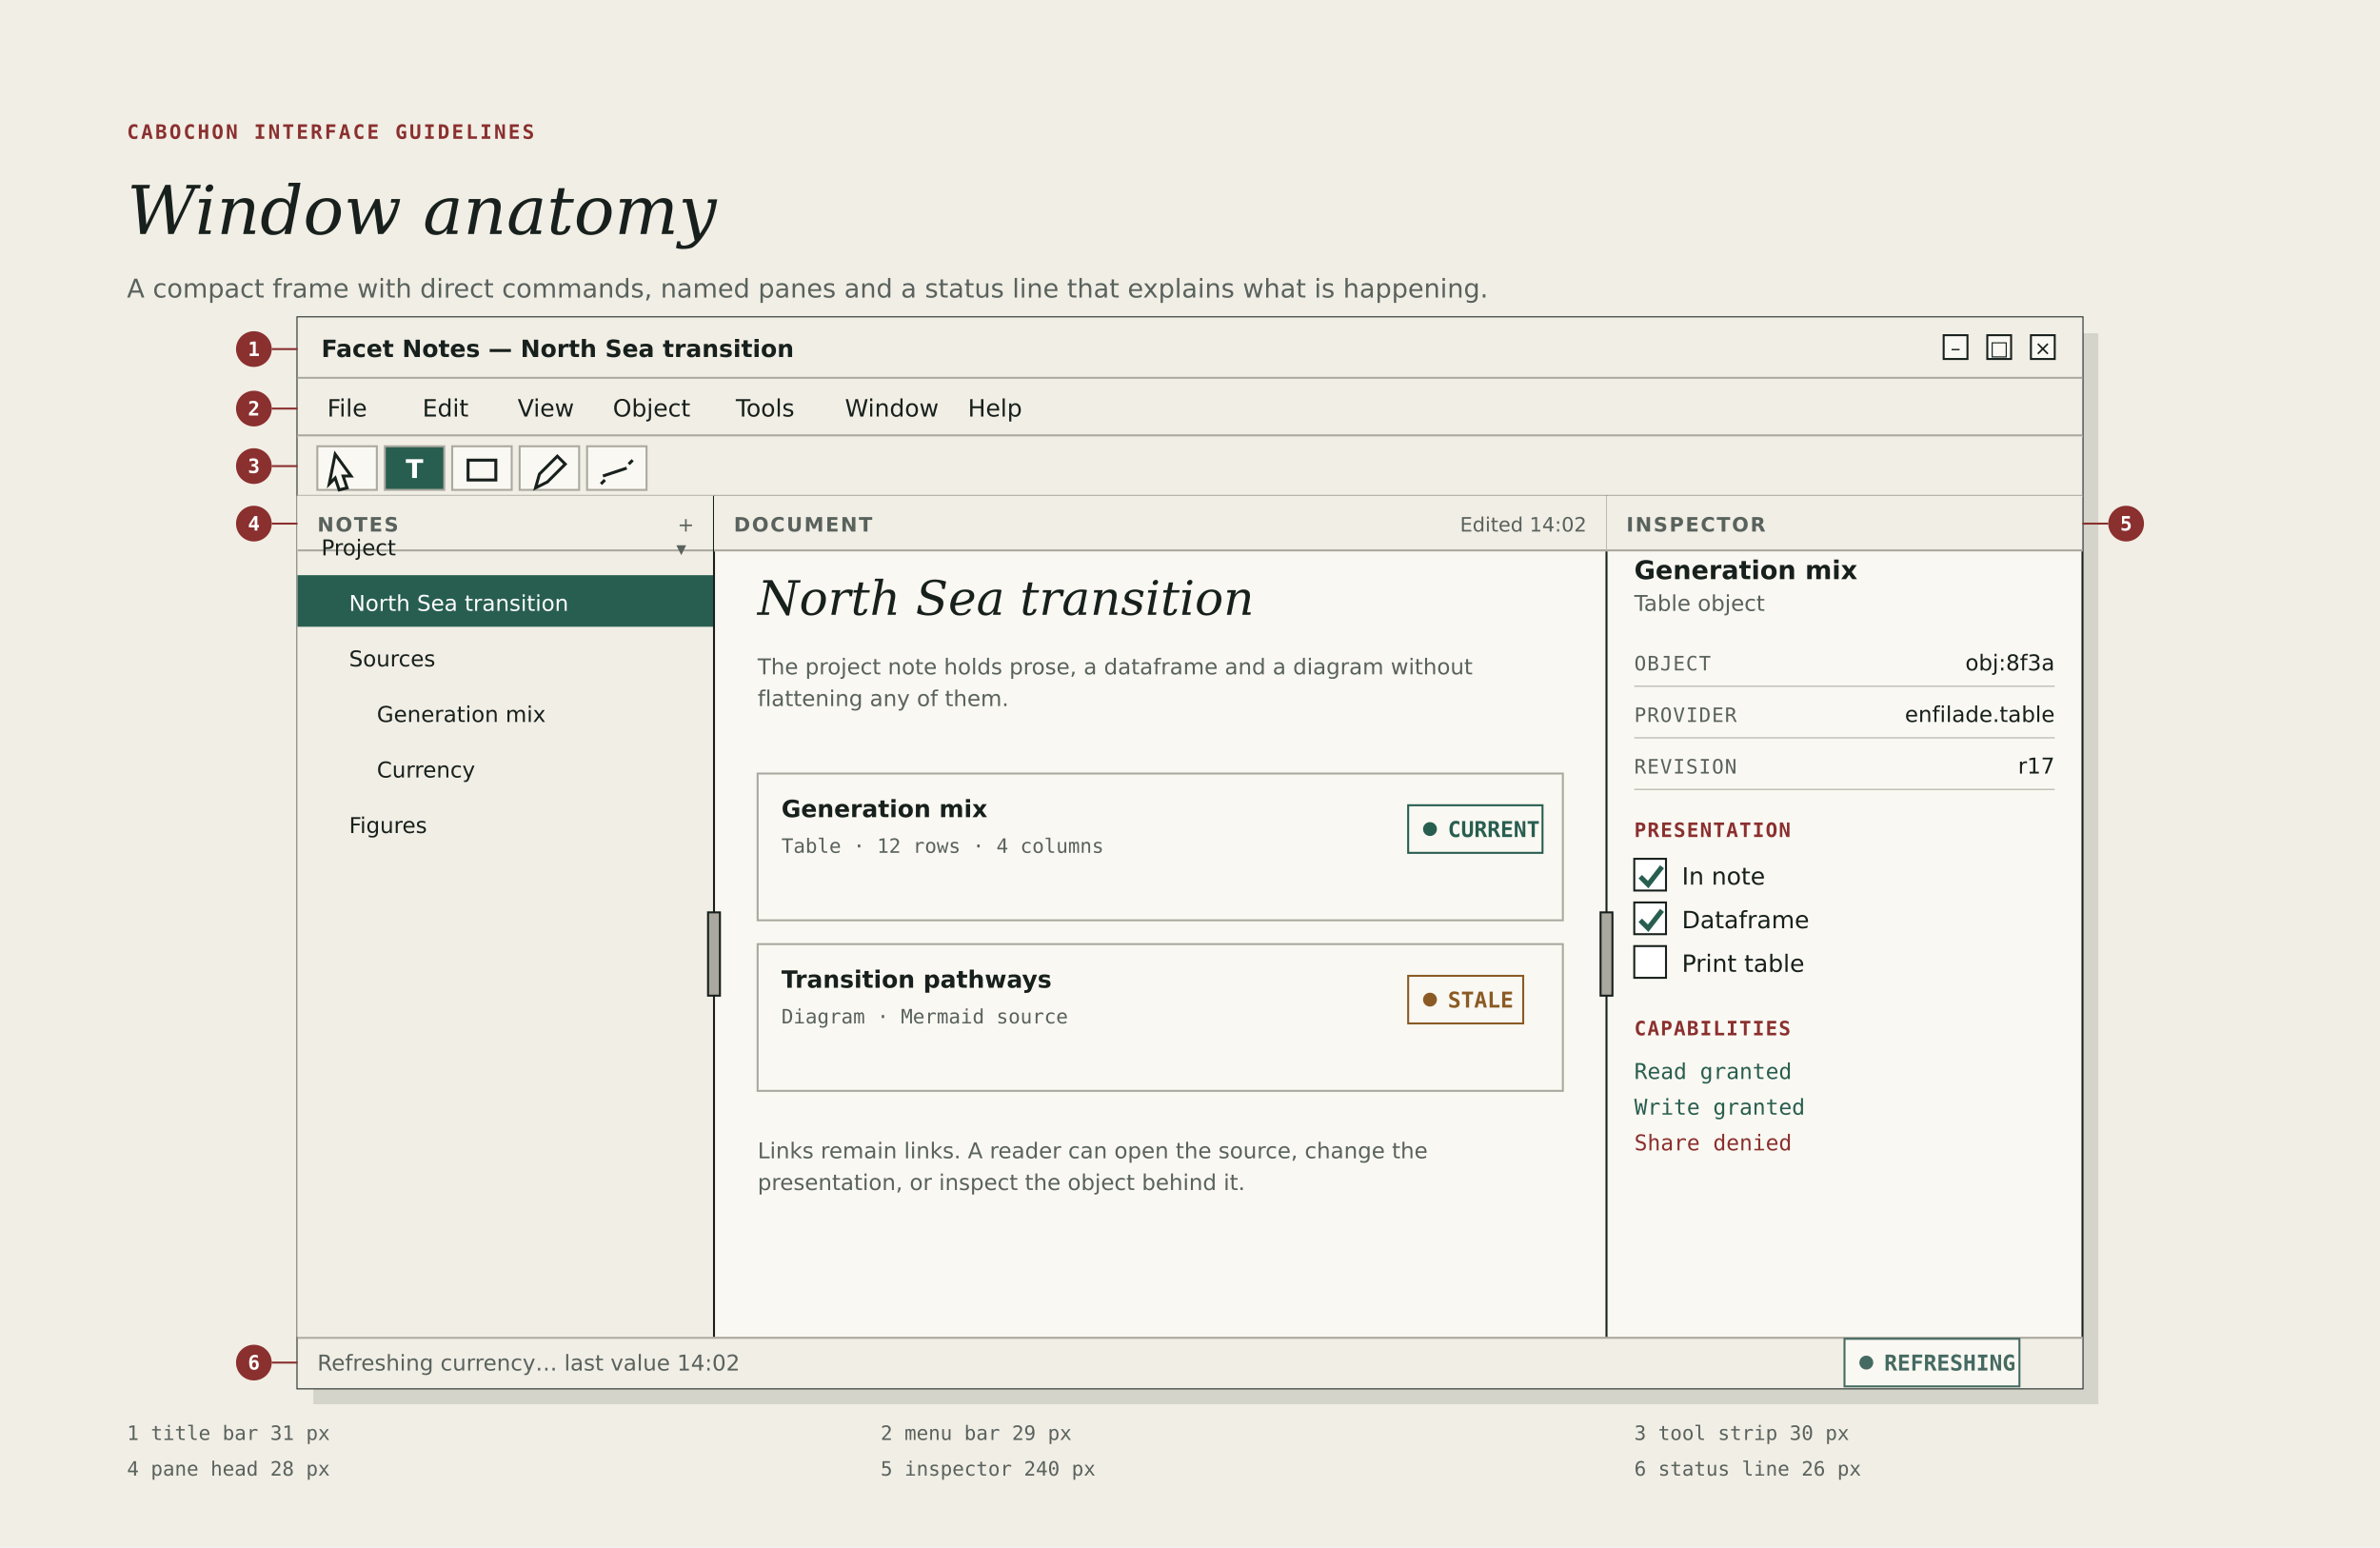
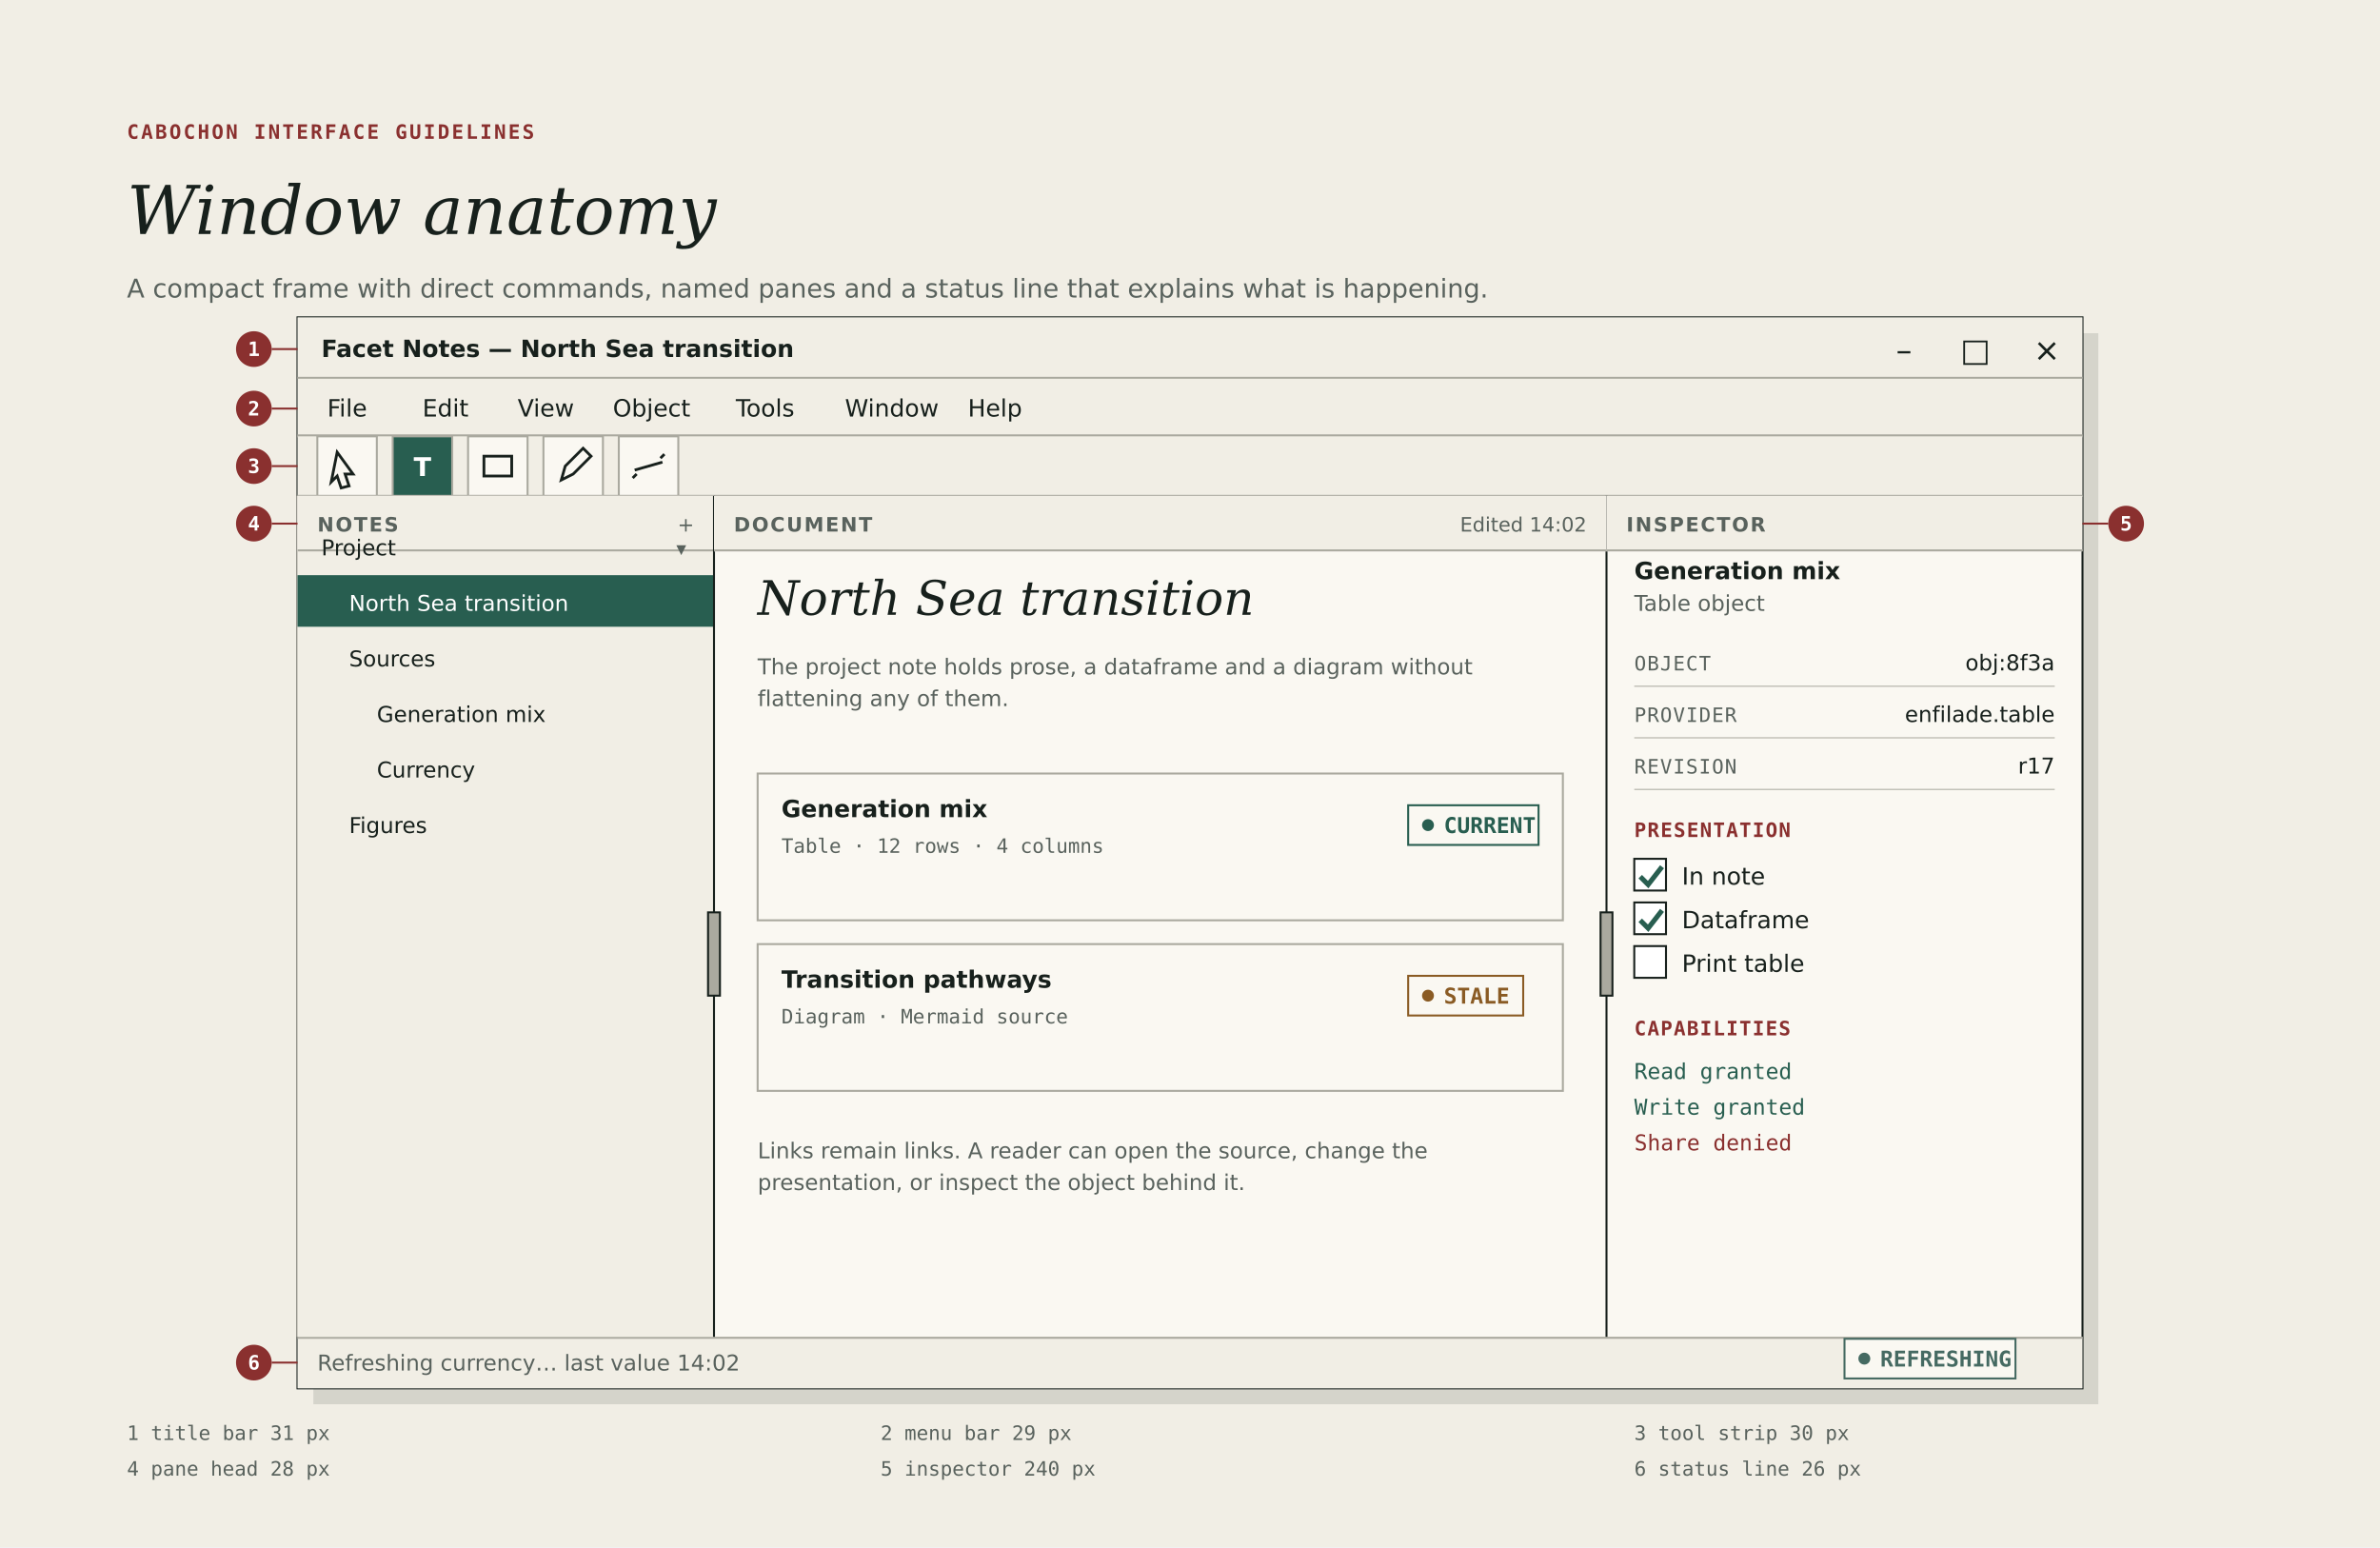
<svg xmlns="http://www.w3.org/2000/svg" viewBox="0 0 1200 780" width="1200" height="780" role="img" aria-labelledby="title desc">
  <rect width="1200" height="780" fill="#F1EEE5" />
  <text x="64" y="70" fill="#8A302F" font-family="'DejaVu Sans Mono', 'Liberation Mono', monospace" font-size="10" font-weight="bold" text-anchor="start" font-style="normal" letter-spacing="1.1">CABOCHON INTERFACE GUIDELINES</text>
  <text x="64" y="118" fill="#17201C" font-family="Georgia, 'DejaVu Serif', 'Times New Roman', serif" font-size="34" font-weight="normal" text-anchor="start" font-style="italic">Window anatomy</text>
  <text x="64" y="150" fill="#59625D" font-family="'DejaVu Sans', 'Liberation Sans', Arial, sans-serif" font-size="13" font-weight="normal" text-anchor="start" font-style="normal">A compact frame with direct commands, named panes and a status line that explains what is happening.</text>
  <rect x="158" y="168" width="900" height="540" fill="#17201C20" stroke-width="1" rx="0" />
  <rect x="150" y="160" width="900" height="540" fill="#FAF8F2" stroke="#17201C" stroke-width="1" rx="0" />
  <rect x="150" y="160" width="900" height="31" fill="#F1EEE5" stroke-width="1" rx="0" />
  <line x1="150" y1="190.5" x2="1050" y2="190.5" stroke="#AAA99F" stroke-width="1" />
  <text x="162" y="180" fill="#17201C" font-family="'DejaVu Sans', 'Liberation Sans', Arial, sans-serif" font-size="12" font-weight="bold" text-anchor="start" font-style="normal">Facet Notes — North Sea transition</text>
-   <rect x="980" y="169" width="12" height="12" fill="#FAF8F2" stroke="#17201C" stroke-width="1" rx="0" />
-   <text x="986" y="179" fill="#17201C" font-family="'DejaVu Sans', 'Liberation Sans', Arial, sans-serif" font-size="10" font-weight="normal" text-anchor="middle" font-style="normal">–</text>
-   <rect x="1002" y="169" width="12" height="12" fill="#FAF8F2" stroke="#17201C" stroke-width="1" rx="0" />
-   <text x="1008" y="179" fill="#17201C" font-family="'DejaVu Sans', 'Liberation Sans', Arial, sans-serif" font-size="10" font-weight="normal" text-anchor="middle" font-style="normal">□</text>
-   <rect x="1024" y="169" width="12" height="12" fill="#FAF8F2" stroke="#17201C" stroke-width="1" rx="0" />
-   <text x="1030" y="179" fill="#17201C" font-family="'DejaVu Sans', 'Liberation Sans', Arial, sans-serif" font-size="10" font-weight="normal" text-anchor="middle" font-style="normal">×</text>
+   <text x="960" y="182" fill="#17201C" font-family="'DejaVu Sans', 'Liberation Sans', Arial, sans-serif" font-size="16" font-weight="normal" text-anchor="middle" font-style="normal">–</text>
+   <text x="996" y="182" fill="#17201C" font-family="'DejaVu Sans', 'Liberation Sans', Arial, sans-serif" font-size="16" font-weight="normal" text-anchor="middle" font-style="normal">□</text>
+   <text x="1032" y="182" fill="#17201C" font-family="'DejaVu Sans', 'Liberation Sans', Arial, sans-serif" font-size="16" font-weight="normal" text-anchor="middle" font-style="normal">×</text>
  <rect x="150" y="191" width="900" height="29" fill="#F1EEE5" stroke-width="1" rx="0" />
  <line x1="150" y1="219.5" x2="1050" y2="219.5" stroke="#AAA99F" stroke-width="1" />
  <text x="165" y="210" fill="#17201C" font-family="'DejaVu Sans', 'Liberation Sans', Arial, sans-serif" font-size="12" font-weight="normal" text-anchor="start" font-style="normal">File</text>
  <text x="213" y="210" fill="#17201C" font-family="'DejaVu Sans', 'Liberation Sans', Arial, sans-serif" font-size="12" font-weight="normal" text-anchor="start" font-style="normal">Edit</text>
  <text x="261" y="210" fill="#17201C" font-family="'DejaVu Sans', 'Liberation Sans', Arial, sans-serif" font-size="12" font-weight="normal" text-anchor="start" font-style="normal">View</text>
  <text x="309" y="210" fill="#17201C" font-family="'DejaVu Sans', 'Liberation Sans', Arial, sans-serif" font-size="12" font-weight="normal" text-anchor="start" font-style="normal">Object</text>
  <text x="371" y="210" fill="#17201C" font-family="'DejaVu Sans', 'Liberation Sans', Arial, sans-serif" font-size="12" font-weight="normal" text-anchor="start" font-style="normal">Tools</text>
  <text x="426" y="210" fill="#17201C" font-family="'DejaVu Sans', 'Liberation Sans', Arial, sans-serif" font-size="12" font-weight="normal" text-anchor="start" font-style="normal">Window</text>
  <text x="488" y="210" fill="#17201C" font-family="'DejaVu Sans', 'Liberation Sans', Arial, sans-serif" font-size="12" font-weight="normal" text-anchor="start" font-style="normal">Help</text>
  <line x1="150" y1="220" x2="1050" y2="220" stroke="#AAA99F" stroke-width="1" />
  <rect x="150" y="674" width="900" height="26" fill="#F1EEE5" stroke-width="1" rx="0" />
  <line x1="150" y1="674.5" x2="1050" y2="674.5" stroke="#AAA99F" stroke-width="1" />
  <text x="160" y="691" fill="#59625D" font-family="'DejaVu Sans', 'Liberation Sans', Arial, sans-serif" font-size="11" font-weight="normal" text-anchor="start" font-style="normal">Refreshing currency… last value 14:02</text>
-   <rect x="930" y="675" width="88.2" height="24" fill="#FAF8F2" stroke="#456A62" stroke-width="1" rx="0" />
-   <circle cx="941" cy="687" r="3.5" fill="#456A62" stroke-width="1" />
-   <text x="950" y="691" fill="#456A62" font-family="'DejaVu Sans Mono', 'Liberation Mono', monospace" font-size="11" font-weight="bold" text-anchor="start" font-style="normal">REFRESHING</text>
+   <rect x="930" y="675" width="86.2" height="20" fill="#FAF8F2" stroke="#456A62" stroke-width="1" rx="0" />
+   <circle cx="940" cy="685" r="3" fill="#456A62" stroke-width="1" />
+   <text x="948" y="689" fill="#456A62" font-family="'DejaVu Sans Mono', 'Liberation Mono', monospace" font-size="11" font-weight="bold" text-anchor="start" font-style="normal">REFRESHING</text>
  <rect x="150" y="220" width="900" height="30" fill="#F1EEE5" stroke-width="1" rx="0" />
  <line x1="150" y1="250" x2="1050" y2="250" stroke="#AAA99F" stroke-width="1" />
-   <rect x="160" y="225" width="30" height="22" fill="#FAF8F2" stroke="#AAA99F" stroke-width="1" rx="0" />
-   <path d="M 169 229 L 177 240 L 173 240 L 175 246 L 171 247 L 169 241 L 166 244 Z" fill="none" stroke="#17201C" stroke-width="1.5" />
-   <rect x="194" y="225" width="30" height="22" fill="#285E50" stroke="#AAA99F" stroke-width="1" rx="0" />
-   <text x="209" y="241" fill="#FFFFFF" font-family="'DejaVu Sans', 'Liberation Sans', Arial, sans-serif" font-size="13" font-weight="bold" text-anchor="middle" font-style="normal">T</text>
-   <rect x="228" y="225" width="30" height="22" fill="#FAF8F2" stroke="#AAA99F" stroke-width="1" rx="0" />
-   <rect x="236" y="232" width="14" height="10" fill="none" stroke="#17201C" stroke-width="1.5" rx="0" />
-   <rect x="262" y="225" width="30" height="22" fill="#FAF8F2" stroke="#AAA99F" stroke-width="1" rx="0" />
-   <path d="M 270 246 L 272 239 L 281 230 L 285 234 L 276 243 Z" fill="none" stroke="#17201C" stroke-width="1.5" />
-   <rect x="296" y="225" width="30" height="22" fill="#FAF8F2" stroke="#AAA99F" stroke-width="1" rx="0" />
-   <path d="M 305 242 L 303 244 M 317 234 L 319 232 M 304 240 L 316 236" fill="none" stroke="#17201C" stroke-width="1.5" />
+   <rect x="160" y="220" width="30" height="30" fill="#FAF8F2" stroke="#AAA99F" stroke-width="1" rx="0" />
+   <path d="M 170 228 L 178 239 L 174 239 L 176 245 L 172 246 L 170 240 L 167 243 Z" fill="none" stroke="#17201C" stroke-width="1.4" />
+   <rect x="198" y="220" width="30" height="30" fill="#285E50" stroke="#AAA99F" stroke-width="1" rx="0" />
+   <text x="213" y="240" fill="#FFFFFF" font-family="'DejaVu Sans', 'Liberation Sans', Arial, sans-serif" font-size="13" font-weight="bold" text-anchor="middle" font-style="normal">T</text>
+   <rect x="236" y="220" width="30" height="30" fill="#FAF8F2" stroke="#AAA99F" stroke-width="1" rx="0" />
+   <rect x="244" y="230" width="14" height="10" fill="none" stroke="#17201C" stroke-width="1.4" rx="0" />
+   <rect x="274" y="220" width="30" height="30" fill="#FAF8F2" stroke="#AAA99F" stroke-width="1" rx="0" />
+   <path d="M 283 242 L 285 235 L 294 226 L 298 230 L 289 239 Z" fill="none" stroke="#17201C" stroke-width="1.4" />
+   <rect x="312" y="220" width="30" height="30" fill="#FAF8F2" stroke="#AAA99F" stroke-width="1" rx="0" />
+   <path d="M 321 239 L 319 241 M 333 231 L 335 229 M 320 237 L 334 233" fill="none" stroke="#17201C" stroke-width="1.4" />
  <line x1="150" y1="250" x2="150" y2="674" stroke="#AAA99F" stroke-width="1" />
  <rect x="150" y="250" width="210" height="424" fill="#F1EEE5" stroke-width="1" rx="0" />
  <rect x="150" y="250" width="210" height="28" fill="#F1EEE5" stroke-width="1" rx="0" />
  <line x1="150" y1="277.5" x2="360" y2="277.5" stroke="#AAA99F" stroke-width="1" />
  <text x="160" y="268" fill="#59625D" font-family="'DejaVu Sans', 'Liberation Sans', Arial, sans-serif" font-size="10" font-weight="bold" text-anchor="start" font-style="normal" letter-spacing="0.8">NOTES</text>
  <text x="350" y="268" fill="#59625D" font-family="'DejaVu Sans', 'Liberation Sans', Arial, sans-serif" font-size="10" font-weight="normal" text-anchor="end" font-style="normal">+</text>
  <text x="162" y="280" fill="#17201C" font-family="'DejaVu Sans', 'Liberation Sans', Arial, sans-serif" font-size="11" font-weight="normal" text-anchor="start" font-style="normal">Project</text>
  <text x="346" y="280" fill="#59625D" font-family="'DejaVu Sans', 'Liberation Sans', Arial, sans-serif" font-size="10" font-weight="normal" text-anchor="end" font-style="normal">▾</text>
  <rect x="150" y="290" width="210" height="26" fill="#285E50" stroke-width="1" rx="0" />
  <text x="176" y="308" fill="#FFFFFF" font-family="'DejaVu Sans', 'Liberation Sans', Arial, sans-serif" font-size="11" font-weight="normal" text-anchor="start" font-style="normal">North Sea transition</text>
  <text x="176" y="336" fill="#17201C" font-family="'DejaVu Sans', 'Liberation Sans', Arial, sans-serif" font-size="11" font-weight="normal" text-anchor="start" font-style="normal">Sources</text>
  <text x="190" y="364" fill="#17201C" font-family="'DejaVu Sans', 'Liberation Sans', Arial, sans-serif" font-size="11" font-weight="normal" text-anchor="start" font-style="normal">Generation mix</text>
  <text x="190" y="392" fill="#17201C" font-family="'DejaVu Sans', 'Liberation Sans', Arial, sans-serif" font-size="11" font-weight="normal" text-anchor="start" font-style="normal">Currency</text>
  <text x="176" y="420" fill="#17201C" font-family="'DejaVu Sans', 'Liberation Sans', Arial, sans-serif" font-size="11" font-weight="normal" text-anchor="start" font-style="normal">Figures</text>
  <line x1="360" y1="250" x2="360" y2="674" stroke="#17201C" stroke-width="1" />
  <line x1="810" y1="250" x2="810" y2="674" stroke="#17201C" stroke-width="1" />
  <rect x="357" y="460" width="6" height="42" fill="#AAA99F" stroke="#17201C" stroke-width="1" rx="0" />
  <rect x="807" y="460" width="6" height="42" fill="#AAA99F" stroke="#17201C" stroke-width="1" rx="0" />
  <rect x="360" y="250" width="450" height="28" fill="#F1EEE5" stroke-width="1" rx="0" />
  <line x1="360" y1="277.5" x2="810" y2="277.5" stroke="#AAA99F" stroke-width="1" />
  <text x="370" y="268" fill="#59625D" font-family="'DejaVu Sans', 'Liberation Sans', Arial, sans-serif" font-size="10" font-weight="bold" text-anchor="start" font-style="normal" letter-spacing="0.8">DOCUMENT</text>
  <text x="800" y="268" fill="#59625D" font-family="'DejaVu Sans', 'Liberation Sans', Arial, sans-serif" font-size="10" font-weight="normal" text-anchor="end" font-style="normal">Edited 14:02</text>
  <text x="382" y="310" fill="#17201C" font-family="Georgia, 'DejaVu Serif', 'Times New Roman', serif" font-size="24" font-weight="normal" text-anchor="start" font-style="italic">North Sea transition</text>
  <text x="382" y="340" fill="#59625D" font-family="'DejaVu Sans', 'Liberation Sans', Arial, sans-serif" font-size="11" font-weight="normal" text-anchor="start" font-style="normal">The project note holds prose, a dataframe and a diagram without</text>
  <text x="382" y="356" fill="#59625D" font-family="'DejaVu Sans', 'Liberation Sans', Arial, sans-serif" font-size="11" font-weight="normal" text-anchor="start" font-style="normal">flattening any of them.</text>
  <rect x="382" y="390" width="406" height="74" fill="#FAF8F2" stroke="#AAA99F" stroke-width="1" rx="0" />
  <text x="394" y="412" fill="#17201C" font-family="'DejaVu Sans', 'Liberation Sans', Arial, sans-serif" font-size="12" font-weight="bold" text-anchor="start" font-style="normal">Generation mix</text>
  <text x="394" y="430" fill="#59625D" font-family="'DejaVu Sans Mono', 'Liberation Mono', monospace" font-size="10" font-weight="normal" text-anchor="start" font-style="normal">Table · 12 rows · 4 columns</text>
-   <rect x="710" y="406" width="67.74" height="24" fill="#FAF8F2" stroke="#285E50" stroke-width="1" rx="0" />
-   <circle cx="721" cy="418" r="3.5" fill="#285E50" stroke-width="1" />
-   <text x="730" y="422" fill="#285E50" font-family="'DejaVu Sans Mono', 'Liberation Mono', monospace" font-size="11" font-weight="bold" text-anchor="start" font-style="normal">CURRENT</text>
+   <rect x="710" y="406" width="65.74" height="20" fill="#FAF8F2" stroke="#285E50" stroke-width="1" rx="0" />
+   <circle cx="720" cy="416" r="3" fill="#285E50" stroke-width="1" />
+   <text x="728" y="420" fill="#285E50" font-family="'DejaVu Sans Mono', 'Liberation Mono', monospace" font-size="11" font-weight="bold" text-anchor="start" font-style="normal">CURRENT</text>
  <rect x="382" y="476" width="406" height="74" fill="#FAF8F2" stroke="#AAA99F" stroke-width="1" rx="0" />
  <text x="394" y="498" fill="#17201C" font-family="'DejaVu Sans', 'Liberation Sans', Arial, sans-serif" font-size="12" font-weight="bold" text-anchor="start" font-style="normal">Transition pathways</text>
  <text x="394" y="516" fill="#59625D" font-family="'DejaVu Sans Mono', 'Liberation Mono', monospace" font-size="10" font-weight="normal" text-anchor="start" font-style="normal">Diagram · Mermaid source</text>
-   <rect x="710" y="492" width="58.0" height="24" fill="#FAF8F2" stroke="#8A5B24" stroke-width="1" rx="0" />
-   <circle cx="721" cy="504" r="3.5" fill="#8A5B24" stroke-width="1" />
-   <text x="730" y="508" fill="#8A5B24" font-family="'DejaVu Sans Mono', 'Liberation Mono', monospace" font-size="11" font-weight="bold" text-anchor="start" font-style="normal">STALE</text>
+   <rect x="710" y="492" width="58.0" height="20" fill="#FAF8F2" stroke="#8A5B24" stroke-width="1" rx="0" />
+   <circle cx="720" cy="502" r="3" fill="#8A5B24" stroke-width="1" />
+   <text x="728" y="506" fill="#8A5B24" font-family="'DejaVu Sans Mono', 'Liberation Mono', monospace" font-size="11" font-weight="bold" text-anchor="start" font-style="normal">STALE</text>
  <text x="382" y="584" fill="#59625D" font-family="'DejaVu Sans', 'Liberation Sans', Arial, sans-serif" font-size="11" font-weight="normal" text-anchor="start" font-style="normal">Links remain links. A reader can open the source, change the</text>
  <text x="382" y="600" fill="#59625D" font-family="'DejaVu Sans', 'Liberation Sans', Arial, sans-serif" font-size="11" font-weight="normal" text-anchor="start" font-style="normal">presentation, or inspect the object behind it.</text>
  <rect x="810" y="250" width="240" height="28" fill="#F1EEE5" stroke-width="1" rx="0" />
  <line x1="810" y1="277.5" x2="1050" y2="277.5" stroke="#AAA99F" stroke-width="1" />
  <text x="820" y="268" fill="#59625D" font-family="'DejaVu Sans', 'Liberation Sans', Arial, sans-serif" font-size="10" font-weight="bold" text-anchor="start" font-style="normal" letter-spacing="0.8">INSPECTOR</text>
-   <text x="824" y="292" fill="#17201C" font-family="'DejaVu Sans', 'Liberation Sans', Arial, sans-serif" font-size="13" font-weight="bold" text-anchor="start" font-style="normal">Generation mix</text>
+   <text x="824" y="292" fill="#17201C" font-family="'DejaVu Sans', 'Liberation Sans', Arial, sans-serif" font-size="12" font-weight="bold" text-anchor="start" font-style="normal">Generation mix</text>
  <text x="824" y="308" fill="#59625D" font-family="'DejaVu Sans', 'Liberation Sans', Arial, sans-serif" font-size="11" font-weight="normal" text-anchor="start" font-style="normal">Table object</text>
  <text x="824" y="338" fill="#59625D" font-family="'DejaVu Sans Mono', 'Liberation Mono', monospace" font-size="10" font-weight="normal" text-anchor="start" font-style="normal" letter-spacing="0.5">OBJECT</text>
  <text x="1036" y="338" fill="#17201C" font-family="'DejaVu Sans', 'Liberation Sans', Arial, sans-serif" font-size="11" font-weight="normal" text-anchor="end" font-style="normal">obj:8f3a</text>
  <line x1="824" y1="346" x2="1036" y2="346" stroke="#AAA99F" stroke-width="0.5" />
  <text x="824" y="364" fill="#59625D" font-family="'DejaVu Sans Mono', 'Liberation Mono', monospace" font-size="10" font-weight="normal" text-anchor="start" font-style="normal" letter-spacing="0.5">PROVIDER</text>
  <text x="1036" y="364" fill="#17201C" font-family="'DejaVu Sans', 'Liberation Sans', Arial, sans-serif" font-size="11" font-weight="normal" text-anchor="end" font-style="normal">enfilade.table</text>
  <line x1="824" y1="372" x2="1036" y2="372" stroke="#AAA99F" stroke-width="0.5" />
  <text x="824" y="390" fill="#59625D" font-family="'DejaVu Sans Mono', 'Liberation Mono', monospace" font-size="10" font-weight="normal" text-anchor="start" font-style="normal" letter-spacing="0.5">REVISION</text>
  <text x="1036" y="390" fill="#17201C" font-family="'DejaVu Sans', 'Liberation Sans', Arial, sans-serif" font-size="11" font-weight="normal" text-anchor="end" font-style="normal">r17</text>
  <line x1="824" y1="398" x2="1036" y2="398" stroke="#AAA99F" stroke-width="0.5" />
  <text x="824" y="422" fill="#8A302F" font-family="'DejaVu Sans Mono', 'Liberation Mono', monospace" font-size="10" font-weight="bold" text-anchor="start" font-style="normal" letter-spacing="0.6">PRESENTATION</text>
  <rect x="824" y="433" width="16" height="16" fill="#FFFFFF" stroke="#17201C" stroke-width="1" rx="0" />
  <path d="M 827 442 L 831 446 L 838 437" fill="none" stroke="#285E50" stroke-width="2.5" />
  <text x="848" y="446" fill="#17201C" font-family="'DejaVu Sans', 'Liberation Sans', Arial, sans-serif" font-size="12" font-weight="normal" text-anchor="start" font-style="normal">In note</text>
  <rect x="824" y="455" width="16" height="16" fill="#FFFFFF" stroke="#17201C" stroke-width="1" rx="0" />
  <path d="M 827 464 L 831 468 L 838 459" fill="none" stroke="#285E50" stroke-width="2.5" />
  <text x="848" y="468" fill="#17201C" font-family="'DejaVu Sans', 'Liberation Sans', Arial, sans-serif" font-size="12" font-weight="normal" text-anchor="start" font-style="normal">Dataframe</text>
  <rect x="824" y="477" width="16" height="16" fill="#FFFFFF" stroke="#17201C" stroke-width="1" rx="0" />
  <text x="848" y="490" fill="#17201C" font-family="'DejaVu Sans', 'Liberation Sans', Arial, sans-serif" font-size="12" font-weight="normal" text-anchor="start" font-style="normal">Print table</text>
  <text x="824" y="522" fill="#8A302F" font-family="'DejaVu Sans Mono', 'Liberation Mono', monospace" font-size="10" font-weight="bold" text-anchor="start" font-style="normal" letter-spacing="0.6">CAPABILITIES</text>
  <text x="824" y="544" fill="#285E50" font-family="'DejaVu Sans Mono', 'Liberation Mono', monospace" font-size="11" font-weight="normal" text-anchor="start" font-style="normal">Read      granted</text>
  <text x="824" y="562" fill="#285E50" font-family="'DejaVu Sans Mono', 'Liberation Mono', monospace" font-size="11" font-weight="normal" text-anchor="start" font-style="normal">Write     granted</text>
  <text x="824" y="580" fill="#8A302F" font-family="'DejaVu Sans Mono', 'Liberation Mono', monospace" font-size="11" font-weight="normal" text-anchor="start" font-style="normal">Share     denied</text>
  <line x1="137" y1="176" x2="150" y2="176" stroke="#8A302F" stroke-width="1" />
  <circle cx="128" cy="176" r="9" fill="#8A302F" stroke-width="1" />
  <text x="128" y="179.5" fill="#FFFFFF" font-family="'DejaVu Sans Mono', 'Liberation Mono', monospace" font-size="10" font-weight="bold" text-anchor="middle" font-style="normal">1</text>
  <line x1="137" y1="206" x2="150" y2="206" stroke="#8A302F" stroke-width="1" />
  <circle cx="128" cy="206" r="9" fill="#8A302F" stroke-width="1" />
  <text x="128" y="209.5" fill="#FFFFFF" font-family="'DejaVu Sans Mono', 'Liberation Mono', monospace" font-size="10" font-weight="bold" text-anchor="middle" font-style="normal">2</text>
  <line x1="137" y1="235" x2="150" y2="235" stroke="#8A302F" stroke-width="1" />
  <circle cx="128" cy="235" r="9" fill="#8A302F" stroke-width="1" />
  <text x="128" y="238.5" fill="#FFFFFF" font-family="'DejaVu Sans Mono', 'Liberation Mono', monospace" font-size="10" font-weight="bold" text-anchor="middle" font-style="normal">3</text>
  <line x1="137" y1="264" x2="150" y2="264" stroke="#8A302F" stroke-width="1" />
  <circle cx="128" cy="264" r="9" fill="#8A302F" stroke-width="1" />
  <text x="128" y="267.5" fill="#FFFFFF" font-family="'DejaVu Sans Mono', 'Liberation Mono', monospace" font-size="10" font-weight="bold" text-anchor="middle" font-style="normal">4</text>
  <line x1="1063" y1="264" x2="1050" y2="264" stroke="#8A302F" stroke-width="1" />
  <circle cx="1072" cy="264" r="9" fill="#8A302F" stroke-width="1" />
  <text x="1072" y="267.5" fill="#FFFFFF" font-family="'DejaVu Sans Mono', 'Liberation Mono', monospace" font-size="10" font-weight="bold" text-anchor="middle" font-style="normal">5</text>
  <line x1="137" y1="687" x2="150" y2="687" stroke="#8A302F" stroke-width="1" />
  <circle cx="128" cy="687" r="9" fill="#8A302F" stroke-width="1" />
  <text x="128" y="690.5" fill="#FFFFFF" font-family="'DejaVu Sans Mono', 'Liberation Mono', monospace" font-size="10" font-weight="bold" text-anchor="middle" font-style="normal">6</text>
  <text x="64" y="726" fill="#59625D" font-family="'DejaVu Sans Mono', 'Liberation Mono', monospace" font-size="10" font-weight="normal" text-anchor="start" font-style="normal">1  title bar 31 px</text>
  <text x="444" y="726" fill="#59625D" font-family="'DejaVu Sans Mono', 'Liberation Mono', monospace" font-size="10" font-weight="normal" text-anchor="start" font-style="normal">2  menu bar 29 px</text>
  <text x="824" y="726" fill="#59625D" font-family="'DejaVu Sans Mono', 'Liberation Mono', monospace" font-size="10" font-weight="normal" text-anchor="start" font-style="normal">3  tool strip 30 px</text>
  <text x="64" y="744" fill="#59625D" font-family="'DejaVu Sans Mono', 'Liberation Mono', monospace" font-size="10" font-weight="normal" text-anchor="start" font-style="normal">4  pane head 28 px</text>
  <text x="444" y="744" fill="#59625D" font-family="'DejaVu Sans Mono', 'Liberation Mono', monospace" font-size="10" font-weight="normal" text-anchor="start" font-style="normal">5  inspector 240 px</text>
  <text x="824" y="744" fill="#59625D" font-family="'DejaVu Sans Mono', 'Liberation Mono', monospace" font-size="10" font-weight="normal" text-anchor="start" font-style="normal">6  status line 26 px</text>
</svg>
